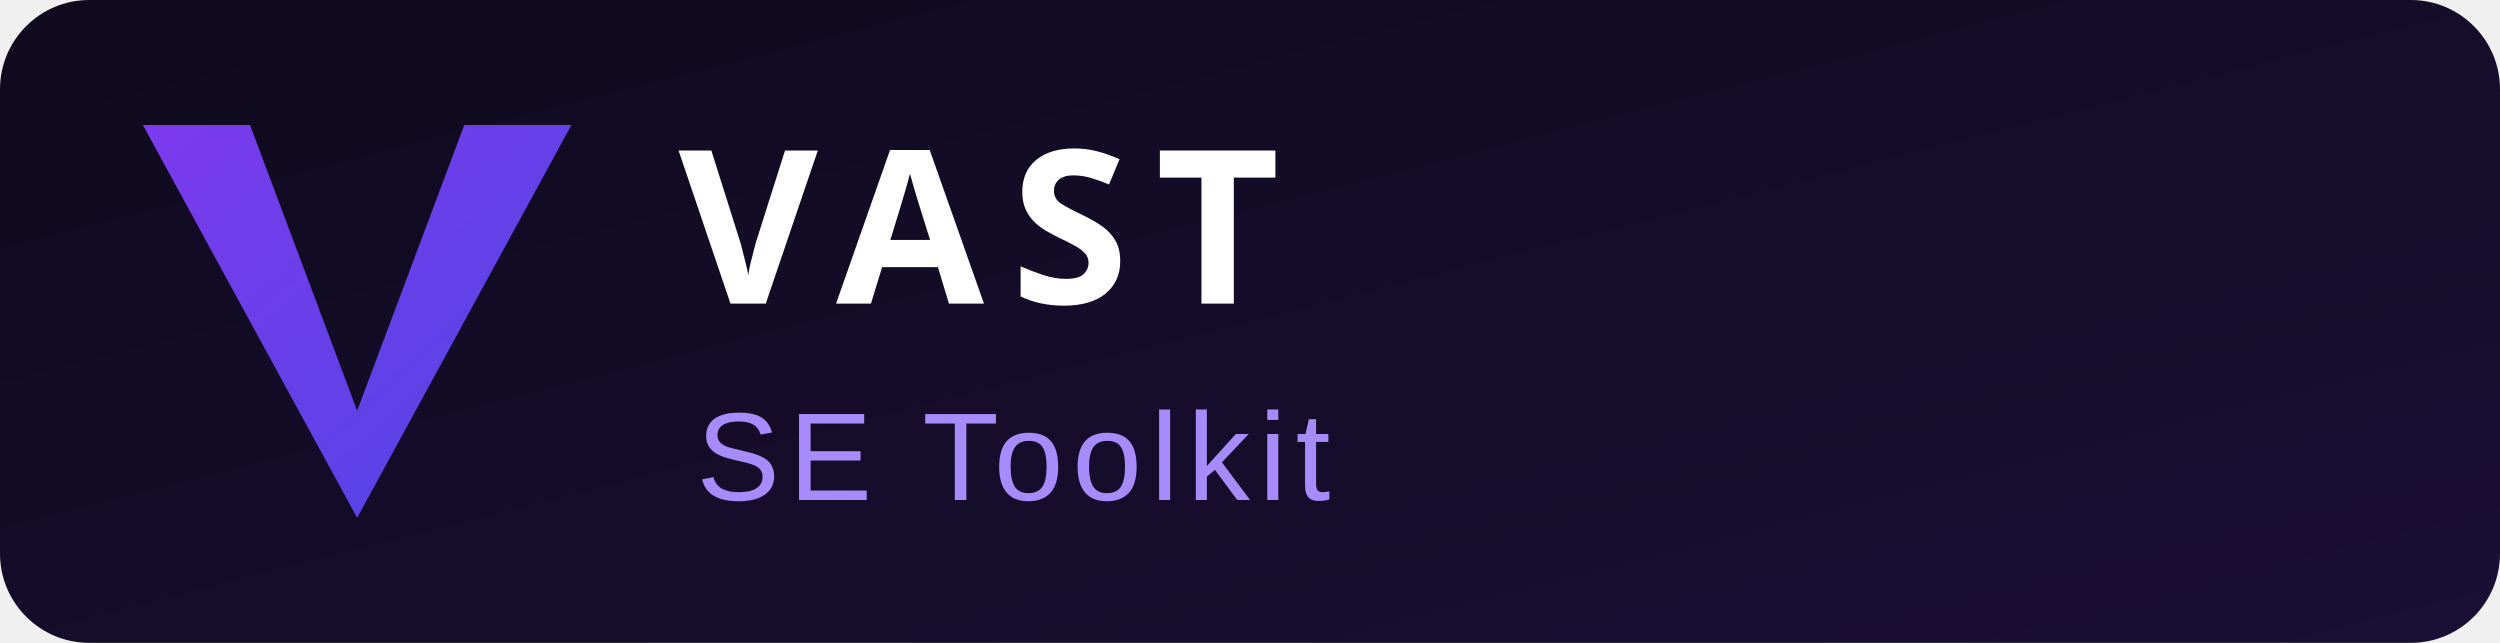
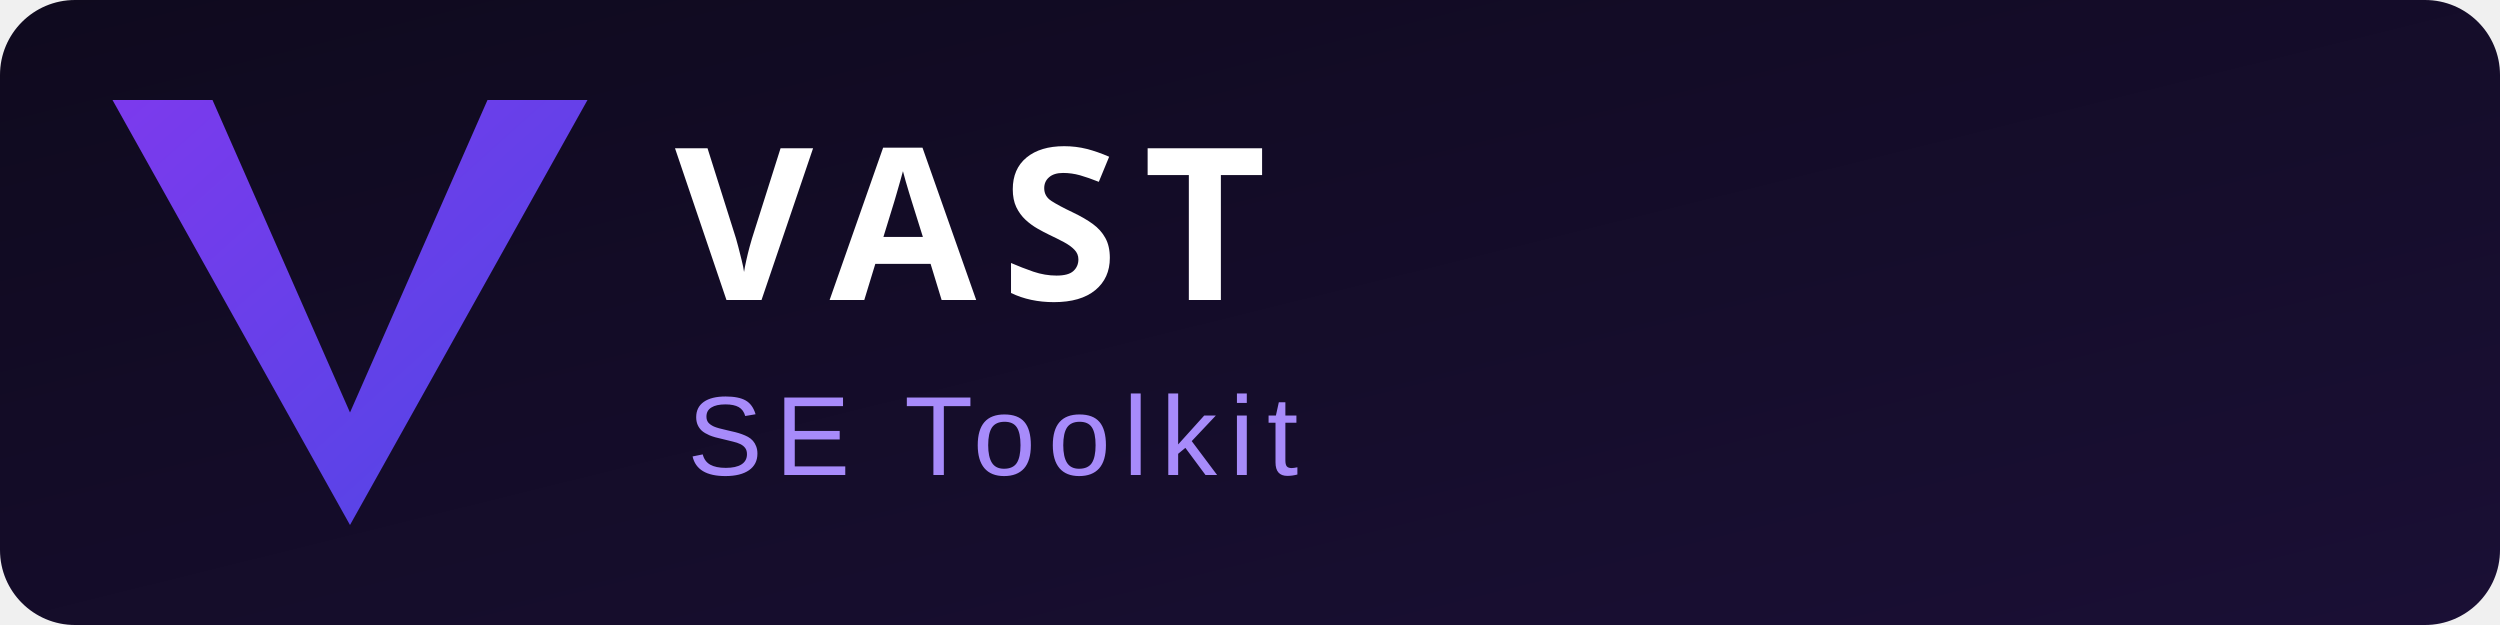
- <svg xmlns="http://www.w3.org/2000/svg" width="280" height="72">
+ <svg xmlns="http://www.w3.org/2000/svg" width="400" height="100">
  <defs>
    <linearGradient id="bg" x1="0%" y1="0%" x2="100%" y2="100%">
      <stop offset="0%" style="stop-color:#0F0A1E" />
      <stop offset="100%" style="stop-color:#1A0F35" />
    </linearGradient>
    <linearGradient id="accent" x1="0%" y1="0%" x2="100%" y2="100%">
      <stop offset="0%" style="stop-color:#7C3AED" />
      <stop offset="100%" style="stop-color:#4F46E5" />
    </linearGradient>
  </defs>
-   <rect width="280" height="72" rx="10" fill="url(#bg)" />
-   <polygon points="16,14 28,14 40,46 52,14 64,14 40,58" fill="url(#accent)" />
-   <text x="76" y="34" font-family="Arial Black,Impact,sans-serif" font-weight="900" font-size="24" fill="white" letter-spacing="3">VAST</text>
-   <text x="78" y="56" font-family="Arial,sans-serif" font-size="14" fill="#A78BFA" letter-spacing="1">SE Toolkit</text>
+   <rect width="400" height="100" rx="12" fill="url(#bg)" />
+   <polygon points="18,16 34,16 56,66 78,16 94,16 56,84" fill="url(#accent)" />
+   <text x="108" y="48" font-family="Arial Black,Impact,sans-serif" font-weight="900" font-size="34" fill="white" letter-spacing="4">VAST</text>
+   <text x="110" y="76" font-family="Arial,sans-serif" font-size="18" fill="#A78BFA" letter-spacing="2">SE Toolkit</text>
</svg>
